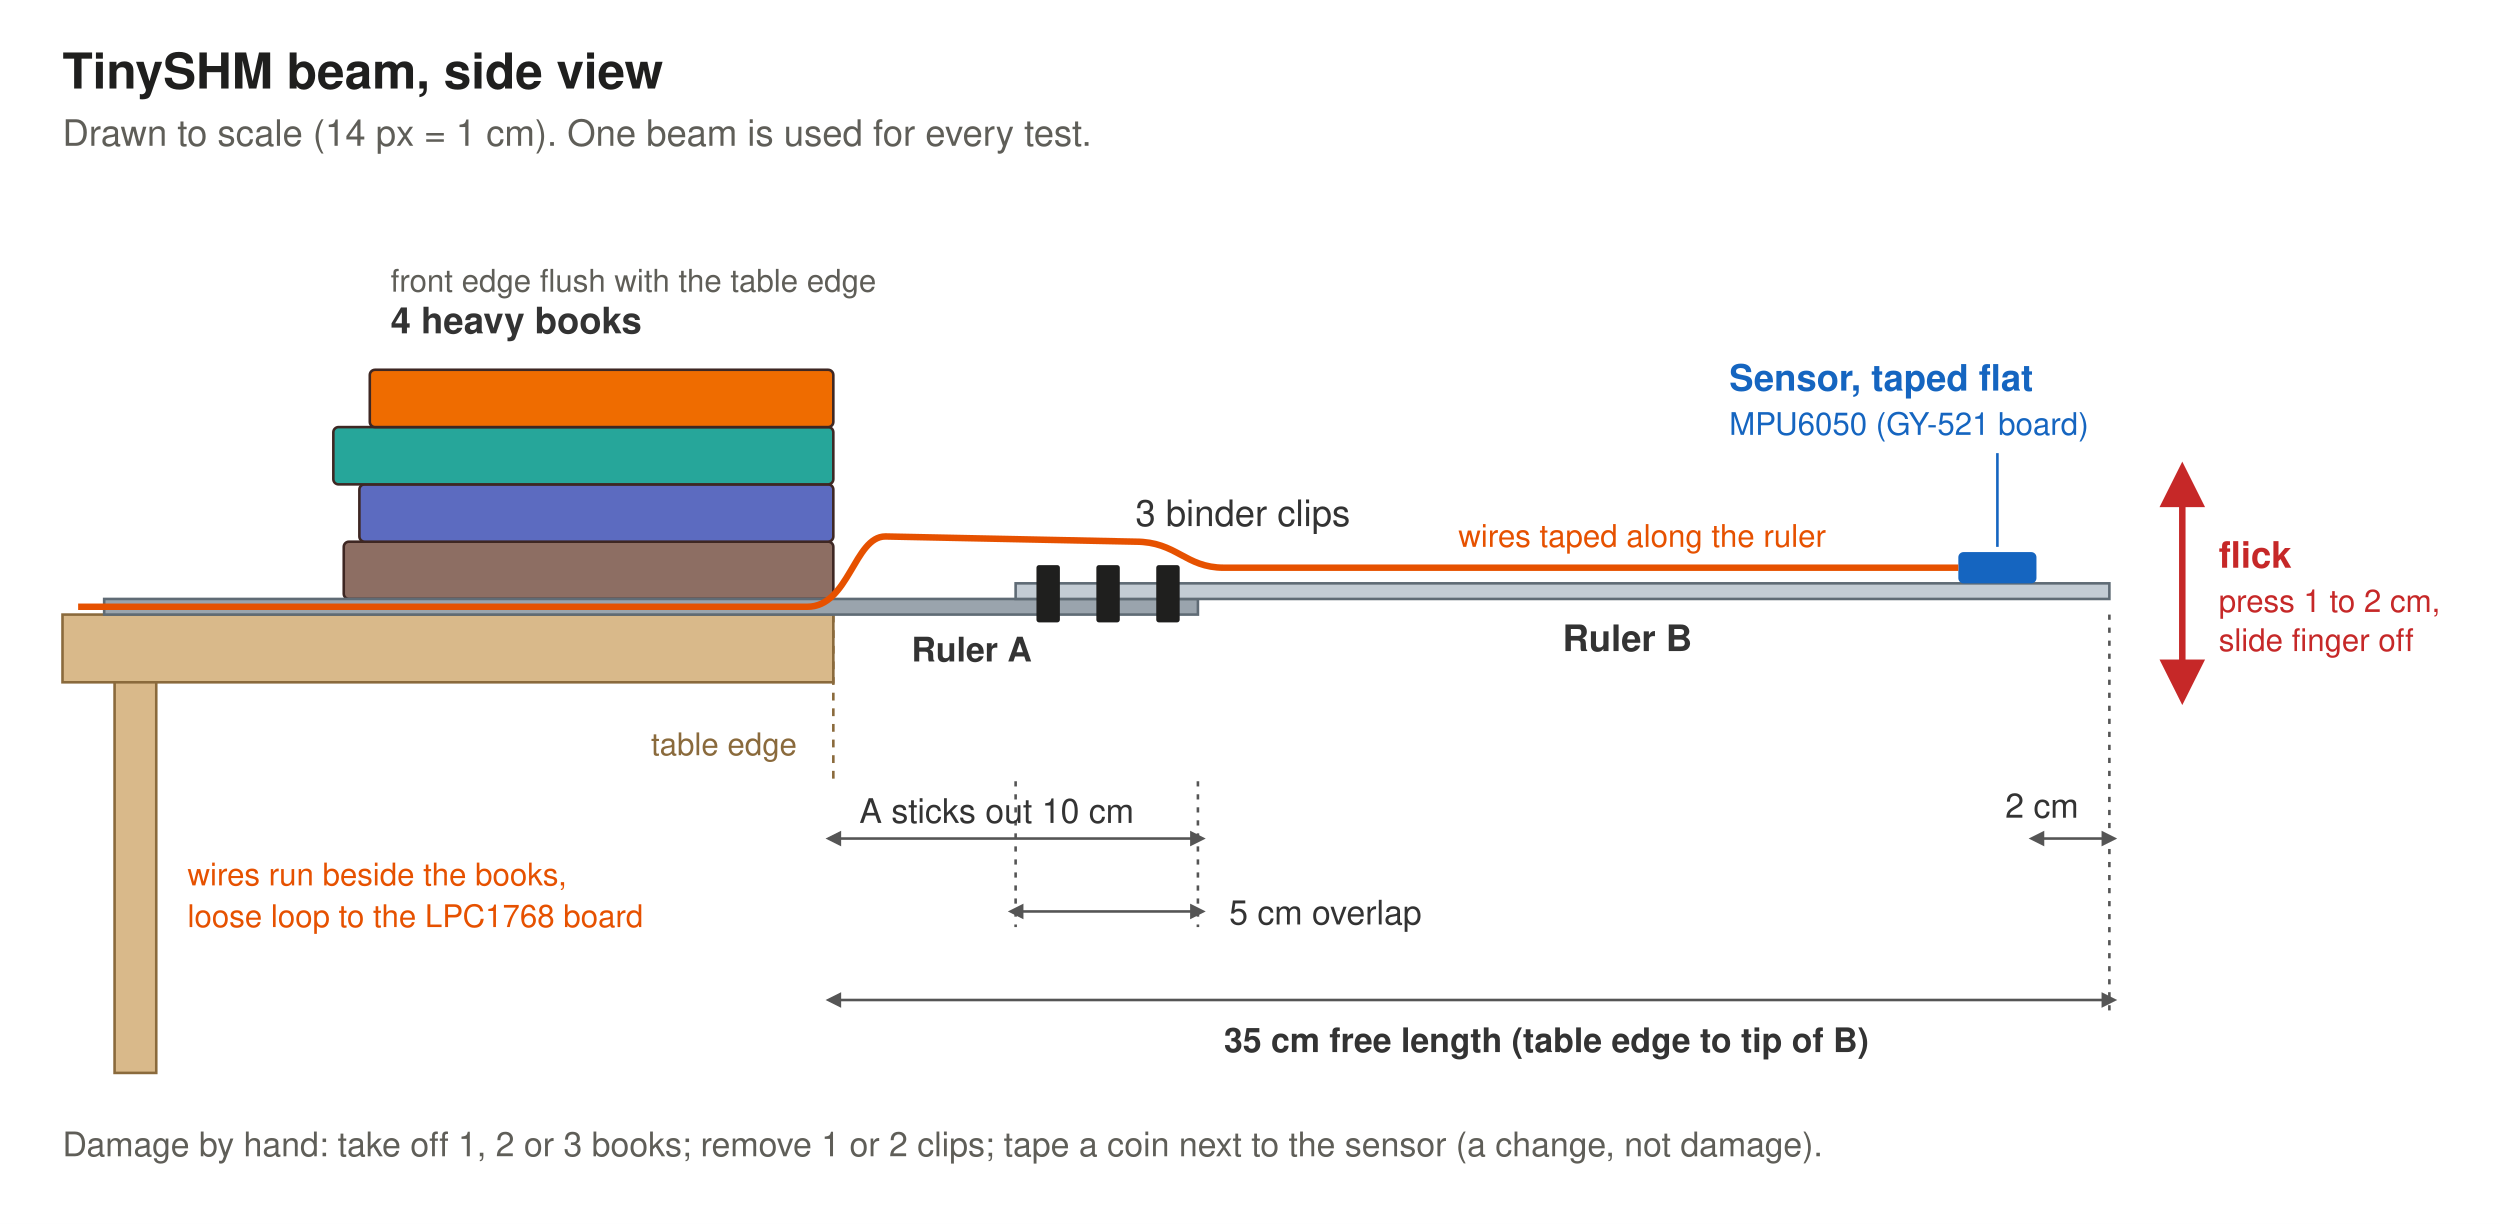
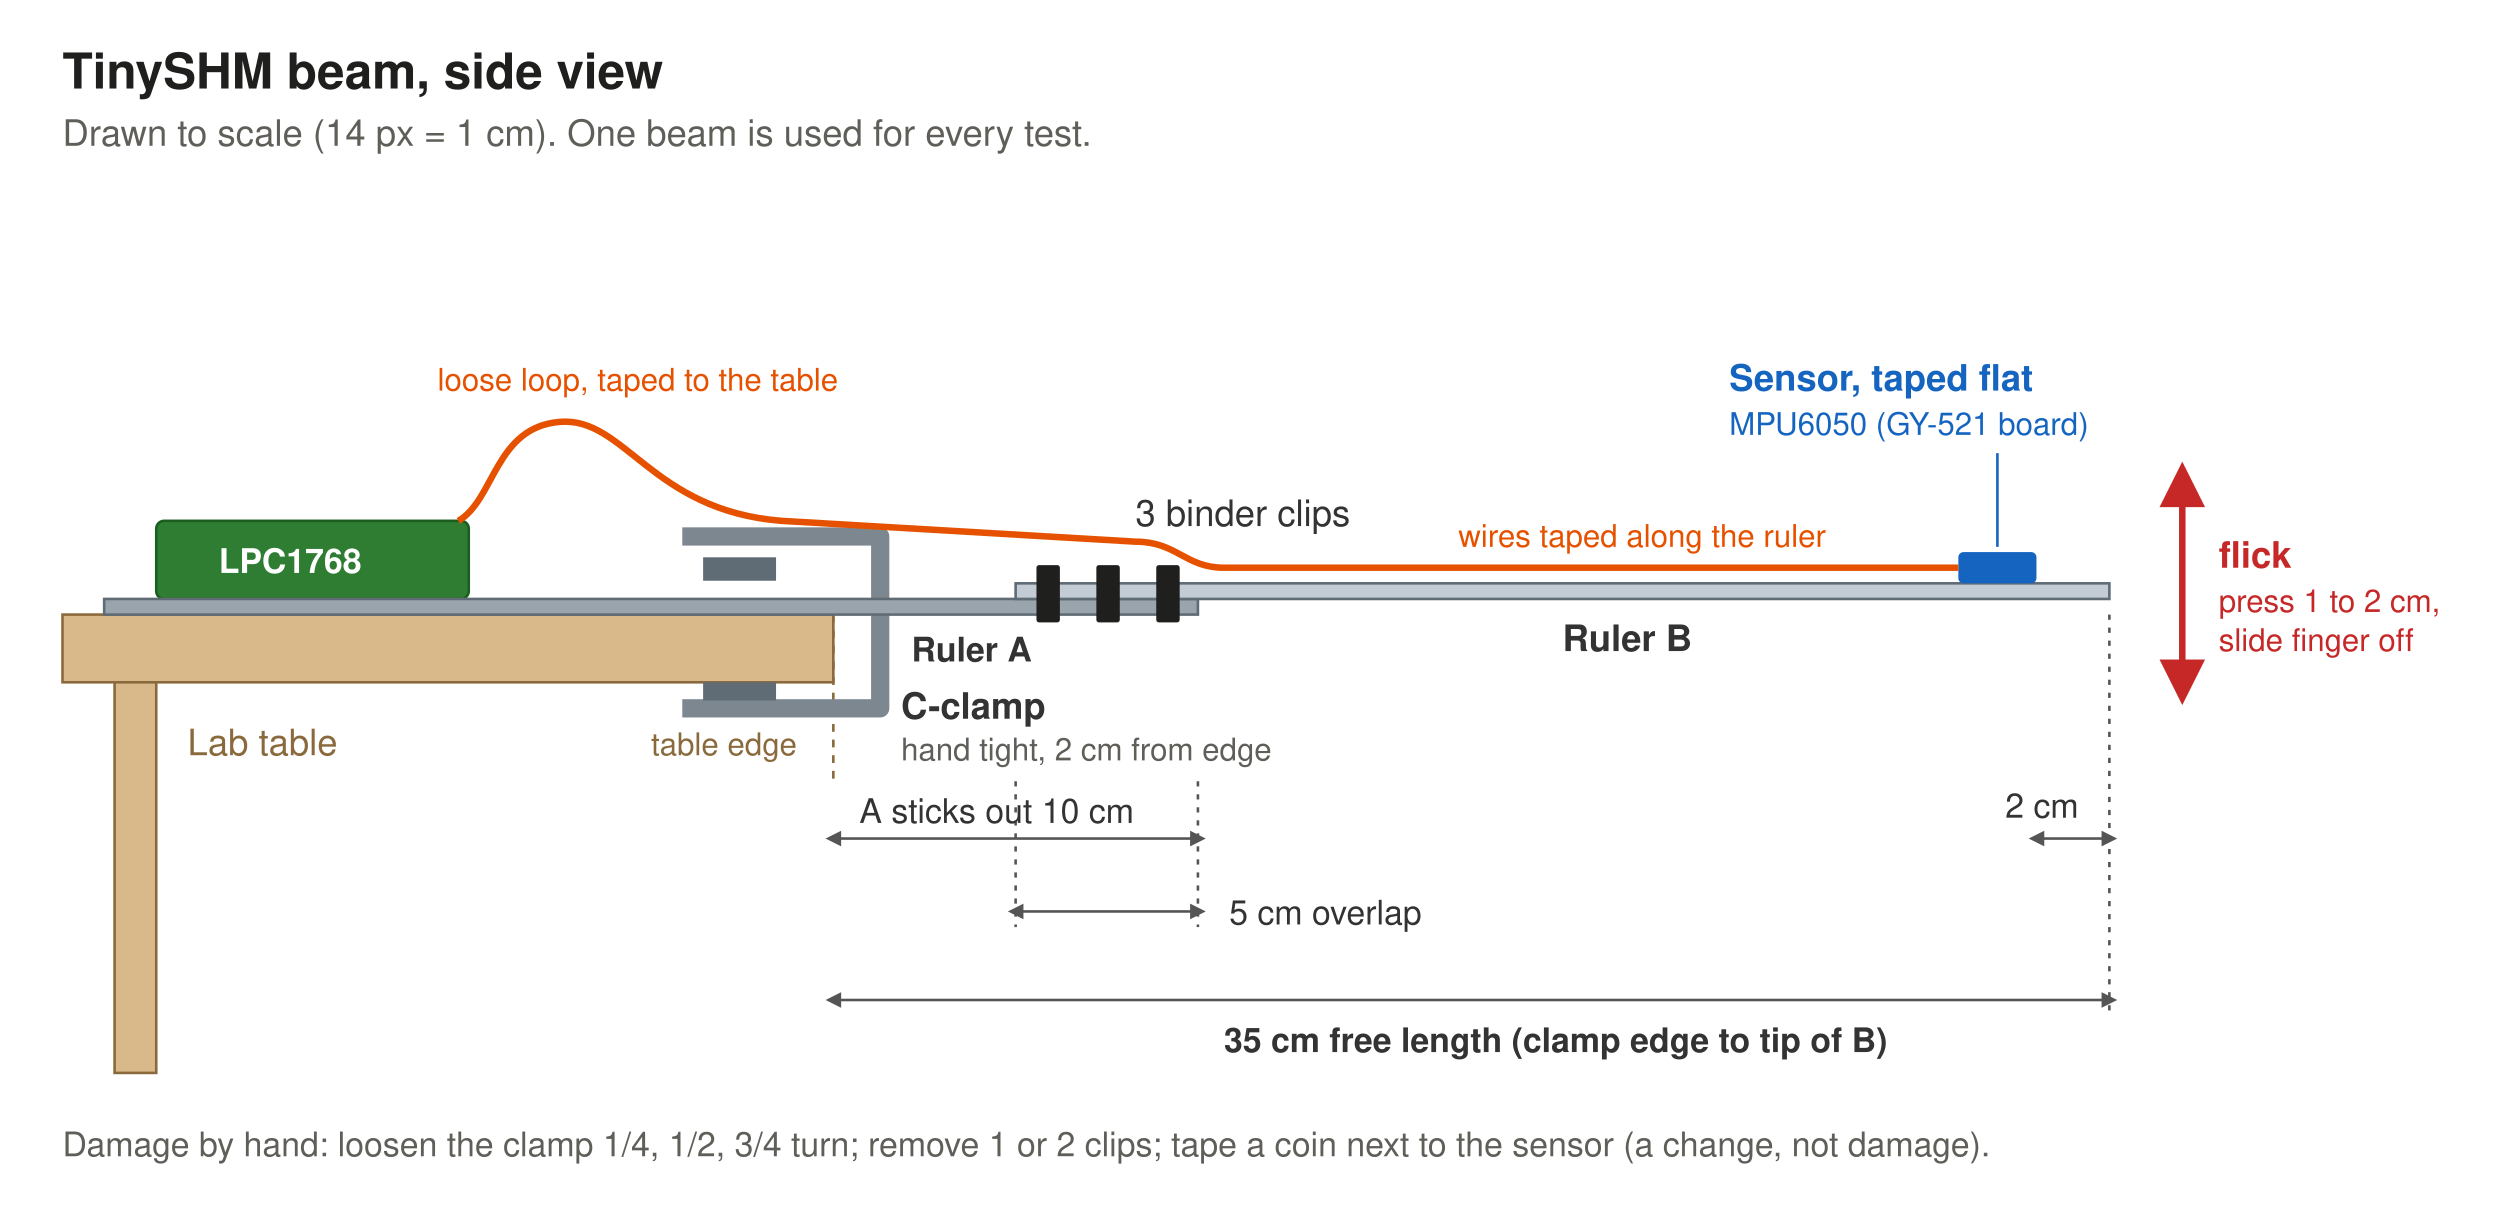
<svg xmlns="http://www.w3.org/2000/svg" viewBox="0 0 960 470" font-family="Segoe UI, Helvetica, Arial, sans-serif" font-size="14">
  <defs>
    <marker id="ah" viewBox="0 0 10 10" refX="5" refY="5" markerWidth="7" markerHeight="7" orient="auto-start-reverse">
      <path d="M0,0 L10,5 L0,10 z" fill="#c62828" />
    </marker>
    <marker id="dim" viewBox="0 0 10 10" refX="5" refY="5" markerWidth="6" markerHeight="6" orient="auto-start-reverse">
      <path d="M0,0 L10,5 L0,10 z" fill="#555" />
    </marker>
  </defs>
  <rect width="960" height="470" fill="#ffffff" />
  <text x="24" y="34" font-size="19" font-weight="700" fill="#1f1f1e">TinySHM beam, side view</text>
  <text x="24" y="56" fill="#5f5e58">Drawn to scale (14 px = 1 cm). One beam is used for every test.</text>
  <rect x="24" y="236" width="296" height="26" fill="#d9b98a" stroke="#8a6a3c" />
  <rect x="44" y="262" width="16" height="150" fill="#d9b98a" stroke="#8a6a3c" />
-   <text x="72" y="290" fill="#8a6a3c" display="none">Lab table</text>
+   <text x="72" y="290" fill="#8a6a3c">Lab table</text>
  <text x="250" y="290" fill="#8a6a3c" font-size="12">table edge</text>
  <line x1="320" y1="236" x2="320" y2="300" stroke="#8a6a3c" stroke-dasharray="3 3" />
-   <g stroke="#3e2723" stroke-width="1">
-     <rect x="132" y="208" width="188" height="22" rx="2" fill="#8d6e63" />
-     <rect x="138" y="186" width="182" height="22" rx="2" fill="#5c6bc0" />
-     <rect x="128" y="164" width="192" height="22" rx="2" fill="#26a69a" />
-     <rect x="142" y="142" width="178" height="22" rx="2" fill="#ef6c00" />
-   </g>
-   <text x="150" y="128" font-weight="700" fill="#333">4 heavy books</text>
-   <text x="150" y="112" font-size="12" fill="#5f5e58">front edge flush with the table edge</text>
+   <rect x="60" y="200" width="120" height="30" rx="3" fill="#2e7d32" stroke="#1b5e20" />
+   <text x="84" y="220" fill="#fff" font-size="13" font-weight="600">LPC1768</text>
+   <path d="M 262 206 L 338 206 L 338 272 L 262 272" fill="none" stroke="#7d8790" stroke-width="7" stroke-linejoin="round" />
+   <rect x="270" y="214" width="28" height="9" fill="#5f6b75" />
+   <rect x="270" y="262" width="28" height="7" fill="#5f6b75" />
+   <text x="346" y="276" font-weight="700" fill="#333">C-clamp</text>
+   <text x="346" y="292" font-size="12" fill="#5f5e58">hand tight, 2 cm from edge</text>
  <rect x="40" y="230" width="420" height="6" fill="#9aa4ad" stroke="#5f6b75" />
  <text x="196" y="250" font-size="12" fill="#333" display="none">Ruler A</text>
  <rect x="390" y="224" width="420" height="6" fill="#c3ccd4" stroke="#5f6b75" />
  <text x="350" y="254" fill="#333" font-weight="600" font-size="13">Ruler A</text>
  <text x="600" y="250" fill="#333" font-weight="600">Ruler B</text>
  <rect x="398" y="217" width="9" height="22" rx="1" fill="#1f1f1e" />
  <rect x="421" y="217" width="9" height="22" rx="1" fill="#1f1f1e" />
  <rect x="444" y="217" width="9" height="22" rx="1" fill="#1f1f1e" />
  <text x="436" y="202" fill="#333">3 binder clips</text>
  <rect x="752" y="212" width="30" height="12" rx="2" fill="#1565c0" />
  <text x="664" y="150" fill="#1565c0" font-weight="700">Sensor, taped flat</text>
  <text x="664" y="167" fill="#1565c0" font-size="12">MPU6050 (GY-521 board)</text>
  <line x1="767" y1="174" x2="767" y2="210" stroke="#1565c0" />
-   <path d="M 752 218 L 470 218 C 455 218, 452 208, 436 208 L 340 206 C 328 206, 326 233, 310 233 L 30 233" fill="none" stroke="#e65100" stroke-width="2.5" />
+   <path d="M 752 218 L 470 218 C 455 218, 452 208, 436 208 L 300 200 C 250 196, 240 160, 215 162 C 190 164, 190 192, 176 200" fill="none" stroke="#e65100" stroke-width="2.5" />
  <text x="560" y="210" fill="#e65100" font-size="12">wires taped along the ruler</text>
-   <text x="72" y="340" fill="#e65100" font-size="12">wires run beside the books,</text>
-   <text x="72" y="356" fill="#e65100" font-size="12">loose loop to the LPC1768 board</text>
+   <text x="168" y="150" fill="#e65100" font-size="12">loose loop, taped to the table</text>
  <line x1="838" y1="186" x2="838" y2="262" stroke="#c62828" stroke-width="2.5" marker-start="url(#ah)" marker-end="url(#ah)" />
  <text x="852" y="218" fill="#c62828" font-weight="600">flick</text>
  <text x="852" y="235" fill="#c62828" font-size="12">press 1 to 2 cm,</text>
  <text x="852" y="250" fill="#c62828" font-size="12">slide finger off</text>
  <g stroke="#555" fill="none">
    <line x1="320" y1="322" x2="460" y2="322" marker-start="url(#dim)" marker-end="url(#dim)" />
    <line x1="390" y1="350" x2="460" y2="350" marker-start="url(#dim)" marker-end="url(#dim)" />
    <line x1="782" y1="322" x2="810" y2="322" marker-start="url(#dim)" marker-end="url(#dim)" />
    <line x1="320" y1="384" x2="810" y2="384" marker-start="url(#dim)" marker-end="url(#dim)" />
    <line x1="460" y1="300" x2="460" y2="356" stroke-dasharray="2 3" />
    <line x1="390" y1="300" x2="390" y2="356" stroke-dasharray="2 3" />
    <line x1="810" y1="236" x2="810" y2="390" stroke-dasharray="2 3" />
  </g>
  <text x="330" y="316" fill="#333" font-size="13">A sticks out 10 cm</text>
  <text x="472" y="355" fill="#333" font-size="13">5 cm overlap</text>
  <text x="770" y="314" fill="#333" font-size="13">2 cm</text>
-   <text x="470" y="404" fill="#333" font-size="13" font-weight="600">35 cm free length (table edge to tip of B)</text>
-   <text x="24" y="444" fill="#5f5e58" font-size="13">Damage by hand: take off 1, 2 or 3 books; remove 1 or 2 clips; tape a coin next to the sensor (a change, not damage).</text>
+   <text x="470" y="404" fill="#333" font-size="13" font-weight="600">35 cm free length (clamp edge to tip of B)</text>
+   <text x="24" y="444" fill="#5f5e58" font-size="13">Damage by hand: loosen the clamp 1/4, 1/2, 3/4 turn; remove 1 or 2 clips; tape a coin next to the sensor (a change, not damage).</text>
</svg>
